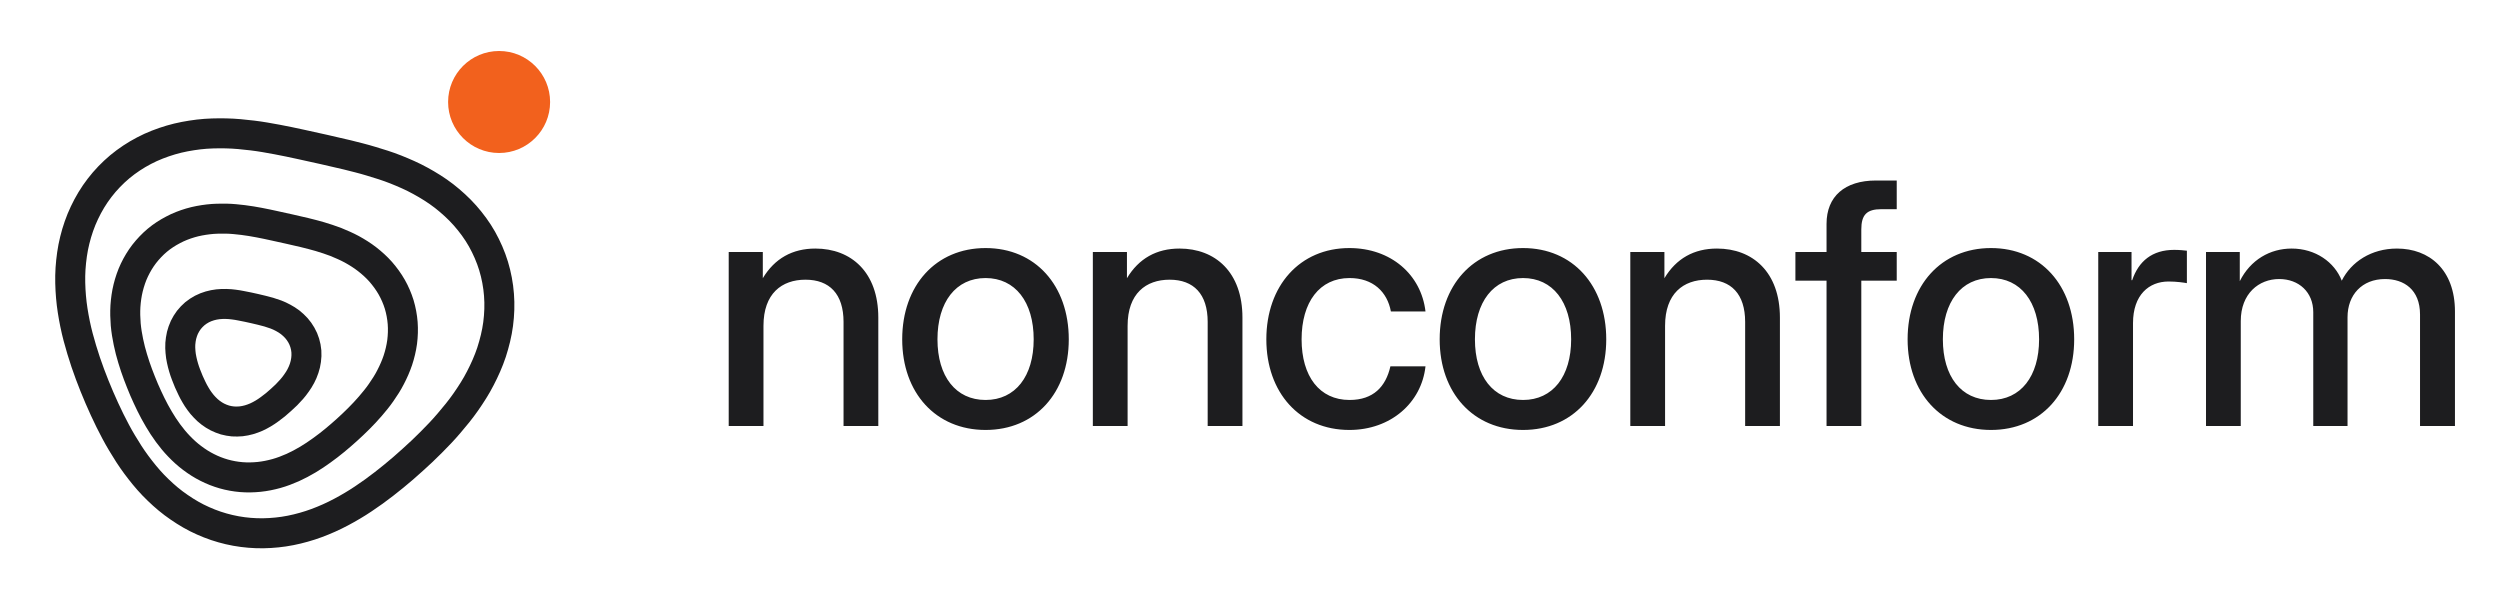
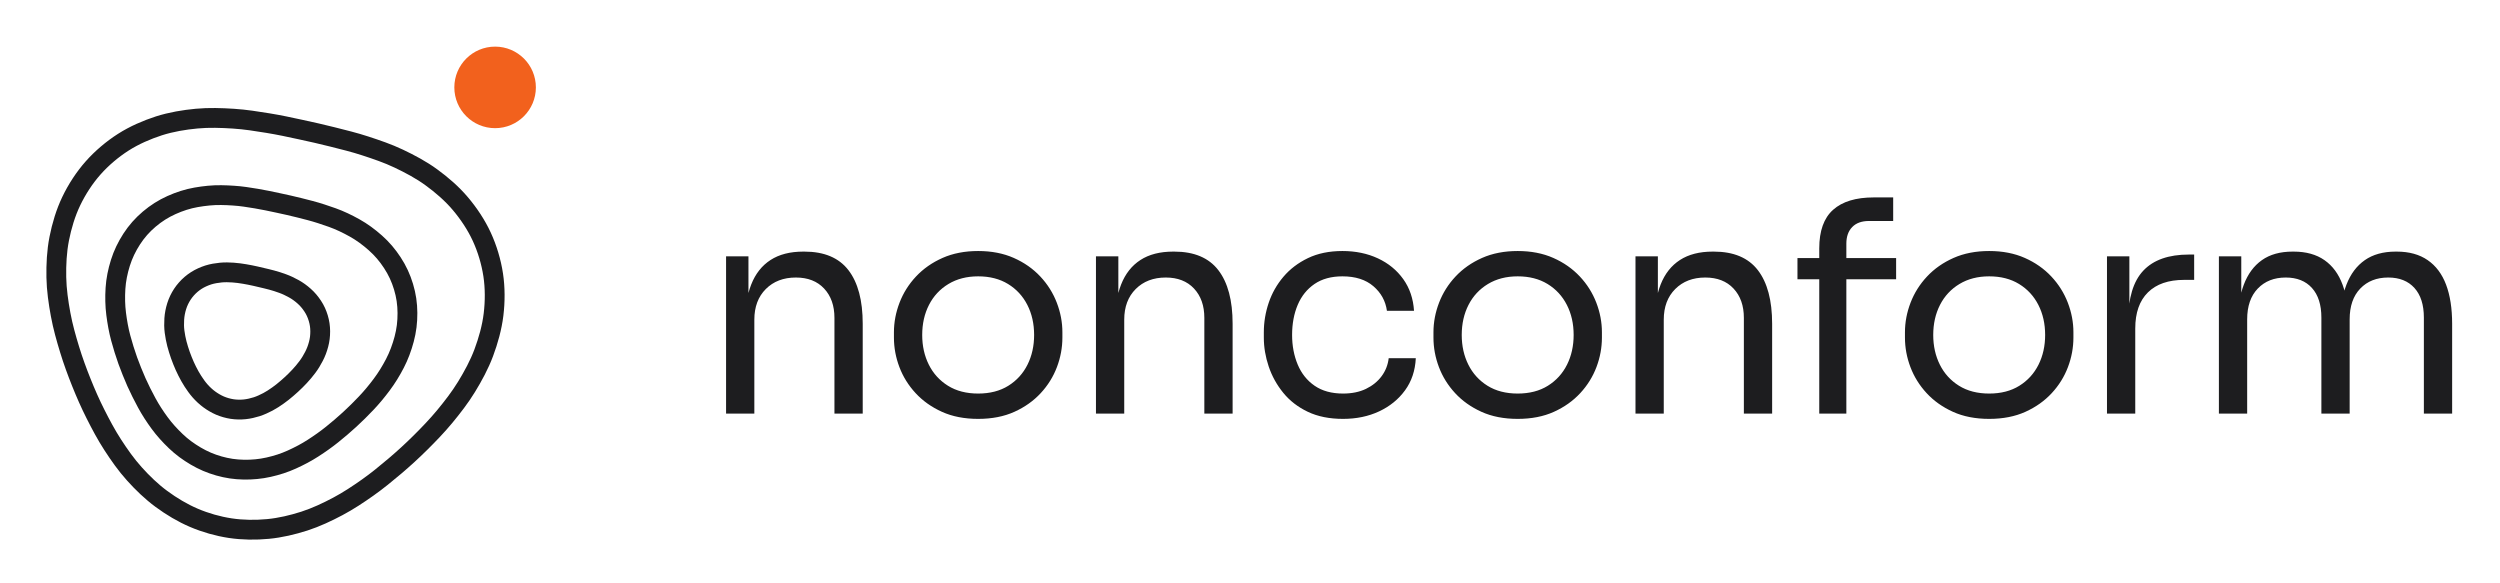
- <svg xmlns="http://www.w3.org/2000/svg" viewBox="0 0 416.3 100" width="500" height="120" role="img" aria-label="nonconform">
+ <svg xmlns="http://www.w3.org/2000/svg" viewBox="0 0 429.2 100" width="515" height="120" role="img" aria-label="nonconform">
  <g stroke-linecap="round" stroke-linejoin="round">
-     <path d="M82.84,54.00C82.63,55.60 82.23,57.19 81.74,58.71C81.24,60.22 80.58,61.69 79.86,63.07C79.15,64.46 78.30,65.77 77.43,67.02C76.56,68.26 75.61,69.43 74.65,70.54C73.70,71.66 72.70,72.70 71.69,73.71C70.69,74.73 69.66,75.68 68.62,76.62C67.59,77.56 66.54,78.47 65.46,79.35C64.37,80.24 63.27,81.10 62.12,81.93C60.97,82.75 59.79,83.56 58.55,84.29C57.30,85.03 56.01,85.73 54.66,86.33C53.32,86.93 51.90,87.47 50.46,87.87C49.02,88.28 47.51,88.59 46.00,88.74C44.49,88.90 42.94,88.93 41.42,88.80C39.90,88.68 38.36,88.40 36.89,87.98C35.43,87.57 33.98,86.99 32.62,86.31C31.26,85.62 29.96,84.78 28.75,83.88C27.54,82.97 26.42,81.94 25.38,80.87C24.35,79.80 23.41,78.63 22.54,77.46C21.67,76.29 20.89,75.06 20.16,73.83C19.42,72.60 18.77,71.35 18.14,70.09C17.51,68.82 16.94,67.56 16.38,66.27C15.83,64.98 15.30,63.69 14.81,62.36C14.32,61.03 13.85,59.68 13.44,58.29C13.02,56.89 12.63,55.47 12.33,54.00C12.03,52.53 11.78,51.02 11.65,49.48C11.52,47.94 11.47,46.35 11.57,44.78C11.68,43.20 11.89,41.59 12.28,40.03C12.66,38.48 13.20,36.91 13.89,35.46C14.58,34.00 15.43,32.58 16.42,31.30C17.40,30.02 18.56,28.82 19.79,27.79C21.03,26.76 22.41,25.85 23.83,25.11C25.25,24.36 26.78,23.78 28.29,23.33C29.81,22.88 31.38,22.60 32.92,22.41C34.45,22.23 36.00,22.20 37.49,22.23C38.98,22.26 40.45,22.41 41.86,22.58C43.28,22.75 44.65,23.00 46.00,23.25C47.35,23.50 48.64,23.78 49.94,24.06C51.24,24.33 52.51,24.62 53.79,24.91C55.08,25.20 56.36,25.49 57.68,25.81C58.99,26.14 60.32,26.46 61.66,26.87C63.01,27.27 64.39,27.70 65.76,28.24C67.13,28.79 68.53,29.39 69.87,30.13C71.21,30.86 72.57,31.70 73.81,32.66C75.05,33.63 76.26,34.72 77.32,35.92C78.38,37.12 79.36,38.45 80.15,39.85C80.94,41.26 81.61,42.79 82.08,44.33C82.55,45.88 82.86,47.52 82.98,49.13C83.11,50.74 83.05,52.40 82.84,54.00Z" fill="none" stroke="#1d1d1f" stroke-width="5" />
-     <path d="M66.84,57.00C66.70,58.03 66.45,59.07 66.13,60.04C65.80,61.02 65.38,61.97 64.91,62.87C64.45,63.77 63.90,64.62 63.34,65.42C62.78,66.23 62.16,66.98 61.54,67.70C60.92,68.43 60.27,69.10 59.62,69.76C58.97,70.41 58.31,71.03 57.64,71.64C56.97,72.25 56.29,72.83 55.59,73.41C54.89,73.98 54.18,74.54 53.43,75.07C52.69,75.60 51.92,76.13 51.12,76.60C50.31,77.08 49.48,77.53 48.61,77.92C47.73,78.31 46.82,78.66 45.89,78.92C44.95,79.18 43.98,79.38 43.00,79.48C42.02,79.58 41.02,79.60 40.04,79.52C39.05,79.44 38.06,79.26 37.11,78.99C36.16,78.72 35.22,78.35 34.34,77.90C33.46,77.46 32.62,76.92 31.84,76.33C31.06,75.75 30.33,75.08 29.66,74.38C28.99,73.69 28.38,72.94 27.82,72.18C27.26,71.42 26.75,70.63 26.28,69.83C25.80,69.04 25.38,68.22 24.97,67.41C24.57,66.59 24.19,65.77 23.83,64.94C23.48,64.10 23.14,63.27 22.82,62.41C22.50,61.55 22.20,60.68 21.93,59.77C21.66,58.87 21.41,57.95 21.22,57.00C21.02,56.05 20.86,55.07 20.77,54.07C20.69,53.08 20.66,52.05 20.72,51.03C20.79,50.01 20.93,48.97 21.18,47.96C21.43,46.96 21.77,45.94 22.22,45.00C22.67,44.06 23.22,43.14 23.86,42.31C24.50,41.49 25.24,40.71 26.04,40.04C26.84,39.37 27.74,38.79 28.66,38.31C29.57,37.82 30.56,37.44 31.54,37.15C32.52,36.86 33.54,36.68 34.53,36.56C35.53,36.44 36.53,36.43 37.49,36.44C38.46,36.46 39.41,36.56 40.32,36.67C41.24,36.78 42.13,36.94 43.00,37.10C43.87,37.26 44.71,37.45 45.55,37.63C46.39,37.80 47.21,37.99 48.04,38.18C48.88,38.37 49.71,38.55 50.56,38.76C51.40,38.97 52.26,39.18 53.14,39.44C54.01,39.71 54.90,39.98 55.79,40.33C56.67,40.69 57.58,41.08 58.45,41.55C59.32,42.03 60.19,42.57 60.99,43.19C61.80,43.82 62.58,44.52 63.27,45.30C63.95,46.08 64.58,46.94 65.10,47.85C65.61,48.75 66.04,49.74 66.35,50.74C66.65,51.74 66.85,52.81 66.93,53.85C67.01,54.89 66.97,55.97 66.84,57.00Z" fill="none" stroke="#1d1d1f" stroke-width="5" />
-     <path d="M50.83,60.00C50.77,60.47 50.66,60.94 50.51,61.38C50.37,61.83 50.17,62.26 49.96,62.67C49.75,63.08 49.50,63.46 49.24,63.83C48.99,64.20 48.71,64.54 48.43,64.87C48.15,65.19 47.85,65.50 47.56,65.80C47.26,66.10 46.96,66.38 46.65,66.65C46.35,66.93 46.04,67.20 45.72,67.46C45.40,67.72 45.08,67.97 44.74,68.21C44.40,68.46 44.06,68.69 43.69,68.91C43.32,69.13 42.94,69.33 42.55,69.51C42.15,69.68 41.74,69.84 41.31,69.96C40.89,70.08 40.44,70.17 40.00,70.22C39.56,70.26 39.10,70.27 38.65,70.24C38.21,70.20 37.75,70.12 37.32,70.00C36.89,69.87 36.46,69.70 36.06,69.50C35.66,69.30 35.28,69.05 34.93,68.79C34.57,68.52 34.24,68.22 33.94,67.90C33.63,67.59 33.36,67.25 33.10,66.90C32.84,66.56 32.61,66.19 32.40,65.83C32.18,65.47 31.99,65.10 31.81,64.73C31.62,64.36 31.45,63.99 31.29,63.61C31.13,63.23 30.97,62.85 30.83,62.46C30.68,62.07 30.54,61.67 30.42,61.26C30.30,60.85 30.19,60.43 30.10,60.00C30.01,59.57 29.93,59.12 29.90,58.67C29.86,58.22 29.84,57.75 29.87,57.29C29.91,56.82 29.97,56.35 30.08,55.89C30.20,55.44 30.35,54.97 30.55,54.55C30.76,54.12 31.01,53.70 31.30,53.32C31.59,52.95 31.93,52.60 32.29,52.29C32.66,51.99 33.06,51.72 33.48,51.50C33.90,51.28 34.35,51.11 34.79,50.98C35.24,50.85 35.70,50.76 36.15,50.71C36.60,50.66 37.06,50.65 37.50,50.66C37.94,50.66 38.37,50.71 38.78,50.76C39.20,50.81 39.60,50.88 40.00,50.96C40.40,51.03 40.78,51.11 41.16,51.19C41.54,51.27 41.91,51.36 42.29,51.44C42.67,51.53 43.05,51.61 43.43,51.71C43.82,51.81 44.21,51.90 44.61,52.02C45.00,52.14 45.41,52.27 45.81,52.42C46.22,52.58 46.63,52.76 47.02,52.98C47.42,53.19 47.81,53.44 48.18,53.72C48.54,54.01 48.90,54.33 49.21,54.68C49.52,55.03 49.81,55.43 50.04,55.84C50.28,56.25 50.47,56.70 50.61,57.16C50.75,57.61 50.84,58.09 50.88,58.57C50.91,59.04 50.90,59.53 50.83,60.00Z" fill="none" stroke="#1d1d1f" stroke-width="5" />
-     <circle cx="83" cy="17" r="8.5" fill="#f2611d" />
+     <path d="M84.73,54.00C84.46,56.23 83.83,58.46 83.06,60.53C82.29,62.60 81.21,64.58 80.09,66.41C78.97,68.24 77.66,69.92 76.34,71.52C75.02,73.11 73.61,74.57 72.19,75.98C70.77,77.39 69.32,78.72 67.81,80.00C66.30,81.28 64.78,82.53 63.14,83.69C61.50,84.85 59.80,85.98 57.99,86.94C56.18,87.90 54.25,88.81 52.25,89.46C50.25,90.10 48.12,90.61 46.00,90.81C43.88,91.01 41.65,90.99 39.53,90.67C37.41,90.35 35.27,89.74 33.30,88.90C31.33,88.06 29.43,86.92 27.72,85.66C26.01,84.40 24.45,82.89 23.06,81.34C21.66,79.79 20.46,78.07 19.35,76.36C18.24,74.65 17.30,72.87 16.40,71.09C15.50,69.31 14.71,67.51 13.97,65.66C13.23,63.81 12.54,61.94 11.95,60.00C11.36,58.06 10.79,56.07 10.41,54.00C10.03,51.93 9.71,49.76 9.67,47.59C9.63,45.42 9.74,43.14 10.17,40.96C10.60,38.78 11.27,36.53 12.24,34.51C13.21,32.49 14.50,30.50 15.99,28.82C17.48,27.14 19.29,25.61 21.17,24.41C23.05,23.21 25.19,22.28 27.29,21.60C29.39,20.93 31.63,20.56 33.76,20.36C35.89,20.16 38.03,20.24 40.07,20.37C42.11,20.50 44.08,20.82 46.00,21.13C47.92,21.44 49.75,21.84 51.60,22.24C53.45,22.64 55.25,23.04 57.10,23.51C58.95,23.98 60.82,24.43 62.71,25.05C64.60,25.67 66.57,26.33 68.46,27.23C70.35,28.13 72.31,29.16 74.07,30.45C75.83,31.73 77.58,33.24 79.02,34.94C80.46,36.64 81.77,38.60 82.71,40.64C83.65,42.68 84.33,44.95 84.67,47.18C85.01,49.41 85.00,51.77 84.73,54.00Z" fill="none" stroke="#1d1d1f" stroke-width="3.4" />
+     <path d="M69.82,56.00C69.64,57.48 69.22,58.98 68.70,60.36C68.19,61.74 67.48,63.05 66.73,64.27C65.98,65.49 65.11,66.62 64.23,67.68C63.35,68.74 62.41,69.71 61.46,70.65C60.51,71.59 59.55,72.47 58.54,73.33C57.53,74.19 56.52,75.02 55.43,75.79C54.34,76.56 53.20,77.32 51.99,77.96C50.78,78.60 49.50,79.21 48.17,79.64C46.84,80.07 45.41,80.41 44.00,80.54C42.59,80.68 41.10,80.66 39.69,80.45C38.28,80.24 36.84,79.83 35.53,79.27C34.22,78.71 32.95,77.95 31.81,77.11C30.67,76.27 29.64,75.25 28.71,74.22C27.78,73.19 26.97,72.05 26.23,70.91C25.49,69.77 24.87,68.58 24.27,67.39C23.67,66.20 23.14,65.00 22.65,63.77C22.15,62.54 21.70,61.30 21.30,60.00C20.90,58.70 20.52,57.38 20.27,56.00C20.02,54.62 19.81,53.18 19.78,51.73C19.75,50.28 19.82,48.76 20.11,47.31C20.40,45.86 20.85,44.36 21.50,43.01C22.15,41.66 23.00,40.33 23.99,39.21C24.98,38.09 26.19,37.07 27.45,36.27C28.71,35.47 30.13,34.85 31.53,34.40C32.93,33.95 34.42,33.72 35.84,33.58C37.26,33.44 38.69,33.49 40.05,33.58C41.41,33.66 42.72,33.88 44.00,34.09C45.28,34.30 46.50,34.57 47.73,34.83C48.96,35.09 50.16,35.36 51.40,35.67C52.63,35.98 53.88,36.29 55.14,36.70C56.40,37.11 57.72,37.55 58.98,38.15C60.24,38.75 61.54,39.44 62.71,40.30C63.88,41.16 65.05,42.16 66.01,43.29C66.97,44.42 67.84,45.73 68.47,47.09C69.10,48.45 69.56,49.97 69.78,51.45C70.00,52.94 70.00,54.52 69.82,56.00Z" fill="none" stroke="#1d1d1f" stroke-width="3.4" />
+     <path d="M54.91,58.00C54.82,58.74 54.61,59.49 54.35,60.18C54.09,60.87 53.73,61.53 53.36,62.14C52.99,62.75 52.55,63.31 52.11,63.84C51.67,64.37 51.20,64.86 50.73,65.33C50.26,65.80 49.77,66.24 49.27,66.67C48.77,67.10 48.26,67.52 47.71,67.90C47.16,68.29 46.61,68.66 46.00,68.98C45.39,69.30 44.75,69.60 44.08,69.82C43.41,70.03 42.71,70.20 42.00,70.27C41.29,70.34 40.55,70.33 39.84,70.22C39.14,70.11 38.43,69.91 37.77,69.63C37.12,69.35 36.48,68.97 35.91,68.55C35.34,68.13 34.81,67.63 34.35,67.11C33.89,66.59 33.49,66.02 33.12,65.45C32.75,64.88 32.43,64.29 32.13,63.70C31.83,63.11 31.57,62.51 31.32,61.89C31.07,61.27 30.85,60.65 30.65,60.00C30.45,59.35 30.27,58.69 30.14,58.00C30.01,57.31 29.90,56.59 29.89,55.86C29.88,55.13 29.92,54.38 30.06,53.65C30.20,52.92 30.43,52.17 30.75,51.50C31.07,50.83 31.50,50.17 32.00,49.61C32.49,49.05 33.09,48.54 33.72,48.14C34.35,47.74 35.06,47.43 35.76,47.20C36.46,46.98 37.21,46.86 37.92,46.79C38.63,46.72 39.34,46.75 40.02,46.79C40.70,46.83 41.36,46.94 42.00,47.04C42.64,47.14 43.25,47.28 43.87,47.41C44.49,47.54 45.08,47.68 45.70,47.84C46.32,48.00 46.94,48.14 47.57,48.35C48.20,48.56 48.86,48.78 49.49,49.08C50.12,49.38 50.77,49.72 51.36,50.15C51.95,50.58 52.53,51.08 53.01,51.65C53.49,52.22 53.93,52.87 54.24,53.55C54.55,54.23 54.78,54.99 54.89,55.73C55.00,56.47 55.00,57.26 54.91,58.00Z" fill="none" stroke="#1d1d1f" stroke-width="3.4" />
+     <circle cx="85" cy="15" r="7" fill="#f2611d" />
  </g>
-   <path transform="translate(118.00 71.00) scale(0.02746)" fill="#1d1d1f" d="M330 -608C330 -804 441 -888 585 -888C731 -888 816 -801 816 -632V0H1027V-658C1027 -934 862 -1077 645 -1077C506 -1077 398 -1017 326 -897V-1056H119V0H330ZM1678.04 24C1980.04 24 2183.04 -201 2183.04 -526C2183.04 -853 1980.04 -1080 1678.04 -1080C1376.04 -1080 1172.04 -853 1172.04 -526C1172.04 -201 1376.04 24 1678.04 24ZM1678.04 -158C1497.04 -158 1386.04 -301 1386.04 -526C1386.04 -753 1498.04 -898 1678.04 -898C1858.04 -898 1970.04 -753 1970.04 -526C1970.04 -302 1859.04 -158 1678.04 -158ZM2540.08 -608C2540.08 -804 2651.08 -888 2795.08 -888C2941.08 -888 3026.08 -801 3026.08 -632V0H3237.08V-658C3237.08 -934 3072.08 -1077 2855.08 -1077C2716.08 -1077 2608.08 -1017 2536.08 -897V-1056H2329.08V0H2540.08ZM3886.12 24C4138.12 24 4324.12 -142 4348.12 -362H4135.12C4107.12 -239 4032.12 -158 3887.12 -158C3704.12 -158 3596.12 -302 3596.12 -526C3596.12 -752 3705.12 -898 3887.12 -898C4030.12 -898 4116.12 -814 4138.12 -695H4348.12C4322.12 -919 4138.12 -1080 3886.12 -1080C3585.12 -1080 3382.12 -851 3382.12 -526C3382.12 -203 3584.12 24 3886.12 24ZM4940.16 24C5242.16 24 5445.16 -201 5445.16 -526C5445.16 -853 5242.16 -1080 4940.16 -1080C4638.16 -1080 4434.16 -853 4434.16 -526C4434.16 -201 4638.16 24 4940.16 24ZM4940.16 -158C4759.16 -158 4648.16 -301 4648.16 -526C4648.16 -753 4760.16 -898 4940.16 -898C5120.16 -898 5232.16 -753 5232.16 -526C5232.16 -302 5121.16 -158 4940.16 -158ZM5802.2 -608C5802.2 -804 5913.2 -888 6057.2 -888C6203.2 -888 6288.2 -801 6288.2 -632V0H6499.2V-658C6499.2 -934 6334.2 -1077 6117.2 -1077C5978.2 -1077 5870.2 -1017 5798.2 -897V-1056H5591.2V0H5802.2ZM7208.24 -1056H6993.24V-1193C6993.24 -1282 7026.24 -1316 7115.24 -1316H7208.24V-1490H7082.24C6892.24 -1490 6782.24 -1393 6782.24 -1227V-1056H6593.24V-882H6782.24V0H6993.24V-882H7208.24ZM7780.28 24C8082.28 24 8285.28 -201 8285.28 -526C8285.28 -853 8082.28 -1080 7780.28 -1080C7478.28 -1080 7274.28 -853 7274.28 -526C7274.28 -201 7478.28 24 7780.28 24ZM7780.28 -158C7599.28 -158 7488.28 -301 7488.28 -526C7488.28 -753 7600.28 -898 7780.28 -898C7960.28 -898 8072.28 -753 8072.28 -526C8072.28 -302 7961.28 -158 7780.28 -158ZM8431.32 0H8642.32V-624C8642.32 -796 8739.32 -877 8858.32 -877C8907.32 -877 8953.32 -870 8969.32 -867V-1064C8952.32 -1066 8924.32 -1069 8892.32 -1069C8758.32 -1069 8676.32 -1000 8637.32 -885H8633.32V-1056H8431.32ZM9085.36 0H9296.36V-637C9296.36 -804 9406.36 -892 9529.36 -892C9649.36 -892 9736.36 -812 9736.36 -691V0H9944.36V-660C9944.36 -795 10031.36 -892 10172.36 -892C10286.36 -892 10384.36 -828 10384.36 -677V0H10596.36V-695C10596.36 -949 10440.36 -1077 10244.36 -1077C10088.36 -1077 9966.36 -996 9909.36 -882C9865.36 -995 9749.36 -1077 9605.36 -1077C9474.36 -1077 9355.36 -1009 9290.36 -879V-1056H9085.36Z" />
+   <path transform="translate(120 71) scale(0.05056)" fill="#1d1d1f" d="M92 0V-534H168V-305H156Q156 -384 177.5 -438.5Q199 -493 243.0 -521.5Q287 -550 354 -550H358Q459 -550 507.5 -487.0Q556 -424 556 -305V0H460V-325Q460 -387 425.0 -424.5Q390 -462 329 -462Q266 -462 227.0 -423.0Q188 -384 188 -319V0ZM948.0 18Q878.0 18 825.0 -6.0Q772.0 -30 735.5 -69.5Q699.0 -109 680.5 -158.0Q662.0 -207 662.0 -258V-276Q662.0 -327 681.0 -376.5Q700.0 -426 737.0 -465.5Q774.0 -505 827.0 -528.5Q880.0 -552 948.0 -552Q1016.0 -552 1069.0 -528.5Q1122.0 -505 1159.0 -465.5Q1196.0 -426 1215.0 -376.5Q1234.0 -327 1234.0 -276V-258Q1234.0 -207 1215.5 -158.0Q1197.0 -109 1160.5 -69.5Q1124.0 -30 1071.0 -6.0Q1018.0 18 948.0 18ZM948.0 -68Q1008.0 -68 1050.5 -94.5Q1093.0 -121 1115.5 -166.0Q1138.0 -211 1138.0 -267Q1138.0 -324 1115.0 -369.0Q1092.0 -414 1049.5 -440.0Q1007.0 -466 948.0 -466Q890.0 -466 847.0 -440.0Q804.0 -414 781.0 -369.0Q758.0 -324 758.0 -267Q758.0 -211 780.5 -166.0Q803.0 -121 845.5 -94.5Q888.0 -68 948.0 -68ZM1348.0 0V-534H1424.0V-305H1412.0Q1412.0 -384 1433.5 -438.5Q1455.0 -493 1499.0 -521.5Q1543.0 -550 1610.0 -550H1614.0Q1715.0 -550 1763.5 -487.0Q1812.0 -424 1812.0 -305V0H1716.0V-325Q1716.0 -387 1681.0 -424.5Q1646.0 -462 1585.0 -462Q1522.0 -462 1483.0 -423.0Q1444.0 -384 1444.0 -319V0ZM2187.0 18Q2118.0 18 2067.5 -6.0Q2017.0 -30 1984.0 -70.5Q1951.0 -111 1934.5 -160.0Q1918.0 -209 1918.0 -258V-276Q1918.0 -327 1934.5 -376.0Q1951.0 -425 1984.5 -464.5Q2018.0 -504 2068.0 -528.0Q2118.0 -552 2185.0 -552Q2252.0 -552 2305.5 -527.0Q2359.0 -502 2391.5 -456.5Q2424.0 -411 2428.0 -349H2336.0Q2329.0 -399 2290.0 -432.5Q2251.0 -466 2185.0 -466Q2128.0 -466 2090.0 -440.0Q2052.0 -414 2033.0 -369.0Q2014.0 -324 2014.0 -267Q2014.0 -212 2033.0 -166.5Q2052.0 -121 2090.5 -94.5Q2129.0 -68 2187.0 -68Q2232.0 -68 2265.0 -84.0Q2298.0 -100 2318.0 -127.0Q2338.0 -154 2342.0 -188H2434.0Q2431.0 -125 2397.5 -79.0Q2364.0 -33 2309.5 -7.5Q2255.0 18 2187.0 18ZM2780.0 18Q2710.0 18 2657.0 -6.0Q2604.0 -30 2567.5 -69.5Q2531.0 -109 2512.5 -158.0Q2494.0 -207 2494.0 -258V-276Q2494.0 -327 2513.0 -376.5Q2532.0 -426 2569.0 -465.5Q2606.0 -505 2659.0 -528.5Q2712.0 -552 2780.0 -552Q2848.0 -552 2901.0 -528.5Q2954.0 -505 2991.0 -465.5Q3028.0 -426 3047.0 -376.5Q3066.0 -327 3066.0 -276V-258Q3066.0 -207 3047.5 -158.0Q3029.0 -109 2992.5 -69.5Q2956.0 -30 2903.0 -6.0Q2850.0 18 2780.0 18ZM2780.0 -68Q2840.0 -68 2882.5 -94.5Q2925.0 -121 2947.5 -166.0Q2970.0 -211 2970.0 -267Q2970.0 -324 2947.0 -369.0Q2924.0 -414 2881.5 -440.0Q2839.0 -466 2780.0 -466Q2722.0 -466 2679.0 -440.0Q2636.0 -414 2613.0 -369.0Q2590.0 -324 2590.0 -267Q2590.0 -211 2612.5 -166.0Q2635.0 -121 2677.5 -94.5Q2720.0 -68 2780.0 -68ZM3180.0 0V-534H3256.0V-305H3244.0Q3244.0 -384 3265.5 -438.5Q3287.0 -493 3331.0 -521.5Q3375.0 -550 3442.0 -550H3446.0Q3547.0 -550 3595.5 -487.0Q3644.0 -424 3644.0 -305V0H3548.0V-325Q3548.0 -387 3513.0 -424.5Q3478.0 -462 3417.0 -462Q3354.0 -462 3315.0 -423.0Q3276.0 -384 3276.0 -319V0ZM3804.0 0V-561Q3804.0 -650 3851.0 -692.0Q3898.0 -734 3989.0 -734H4055.0V-654H3973.0Q3936.0 -654 3916.0 -633.5Q3896.0 -613 3896.0 -577V0ZM3730.0 -456V-528H4065.0V-456ZM4381.0 18Q4311.0 18 4258.0 -6.0Q4205.0 -30 4168.5 -69.5Q4132.0 -109 4113.5 -158.0Q4095.0 -207 4095.0 -258V-276Q4095.0 -327 4114.0 -376.5Q4133.0 -426 4170.0 -465.5Q4207.0 -505 4260.0 -528.5Q4313.0 -552 4381.0 -552Q4449.0 -552 4502.0 -528.5Q4555.0 -505 4592.0 -465.5Q4629.0 -426 4648.0 -376.5Q4667.0 -327 4667.0 -276V-258Q4667.0 -207 4648.5 -158.0Q4630.0 -109 4593.5 -69.5Q4557.0 -30 4504.0 -6.0Q4451.0 18 4381.0 18ZM4381.0 -68Q4441.0 -68 4483.5 -94.5Q4526.0 -121 4548.5 -166.0Q4571.0 -211 4571.0 -267Q4571.0 -324 4548.0 -369.0Q4525.0 -414 4482.5 -440.0Q4440.0 -466 4381.0 -466Q4323.0 -466 4280.0 -440.0Q4237.0 -414 4214.0 -369.0Q4191.0 -324 4191.0 -267Q4191.0 -211 4213.5 -166.0Q4236.0 -121 4278.5 -94.5Q4321.0 -68 4381.0 -68ZM4781.0 0V-534H4857.0V-314H4853.0Q4853.0 -431 4904.5 -485.5Q4956.0 -540 5059.0 -540H5077.0V-454H5043.0Q4963.0 -454 4920.0 -411.5Q4877.0 -369 4877.0 -289V0ZM5161.0 0V-534H5237.0V-305H5225.0Q5225.0 -383 5245.5 -437.5Q5266.0 -492 5307.0 -521.0Q5348.0 -550 5411.0 -550H5415.0Q5478.0 -550 5519.5 -521.0Q5561.0 -492 5581.0 -437.5Q5601.0 -383 5601.0 -305H5573.0Q5573.0 -383 5594.0 -437.5Q5615.0 -492 5656.5 -521.0Q5698.0 -550 5761.0 -550H5765.0Q5828.0 -550 5870.0 -521.0Q5912.0 -492 5932.5 -437.5Q5953.0 -383 5953.0 -305V0H5857.0V-326Q5857.0 -391 5825.0 -426.5Q5793.0 -462 5736.0 -462Q5677.0 -462 5641.0 -424.5Q5605.0 -387 5605.0 -320V0H5509.0V-326Q5509.0 -391 5477.0 -426.5Q5445.0 -462 5388.0 -462Q5329.0 -462 5293.0 -424.5Q5257.0 -387 5257.0 -320V0Z" />
</svg>
